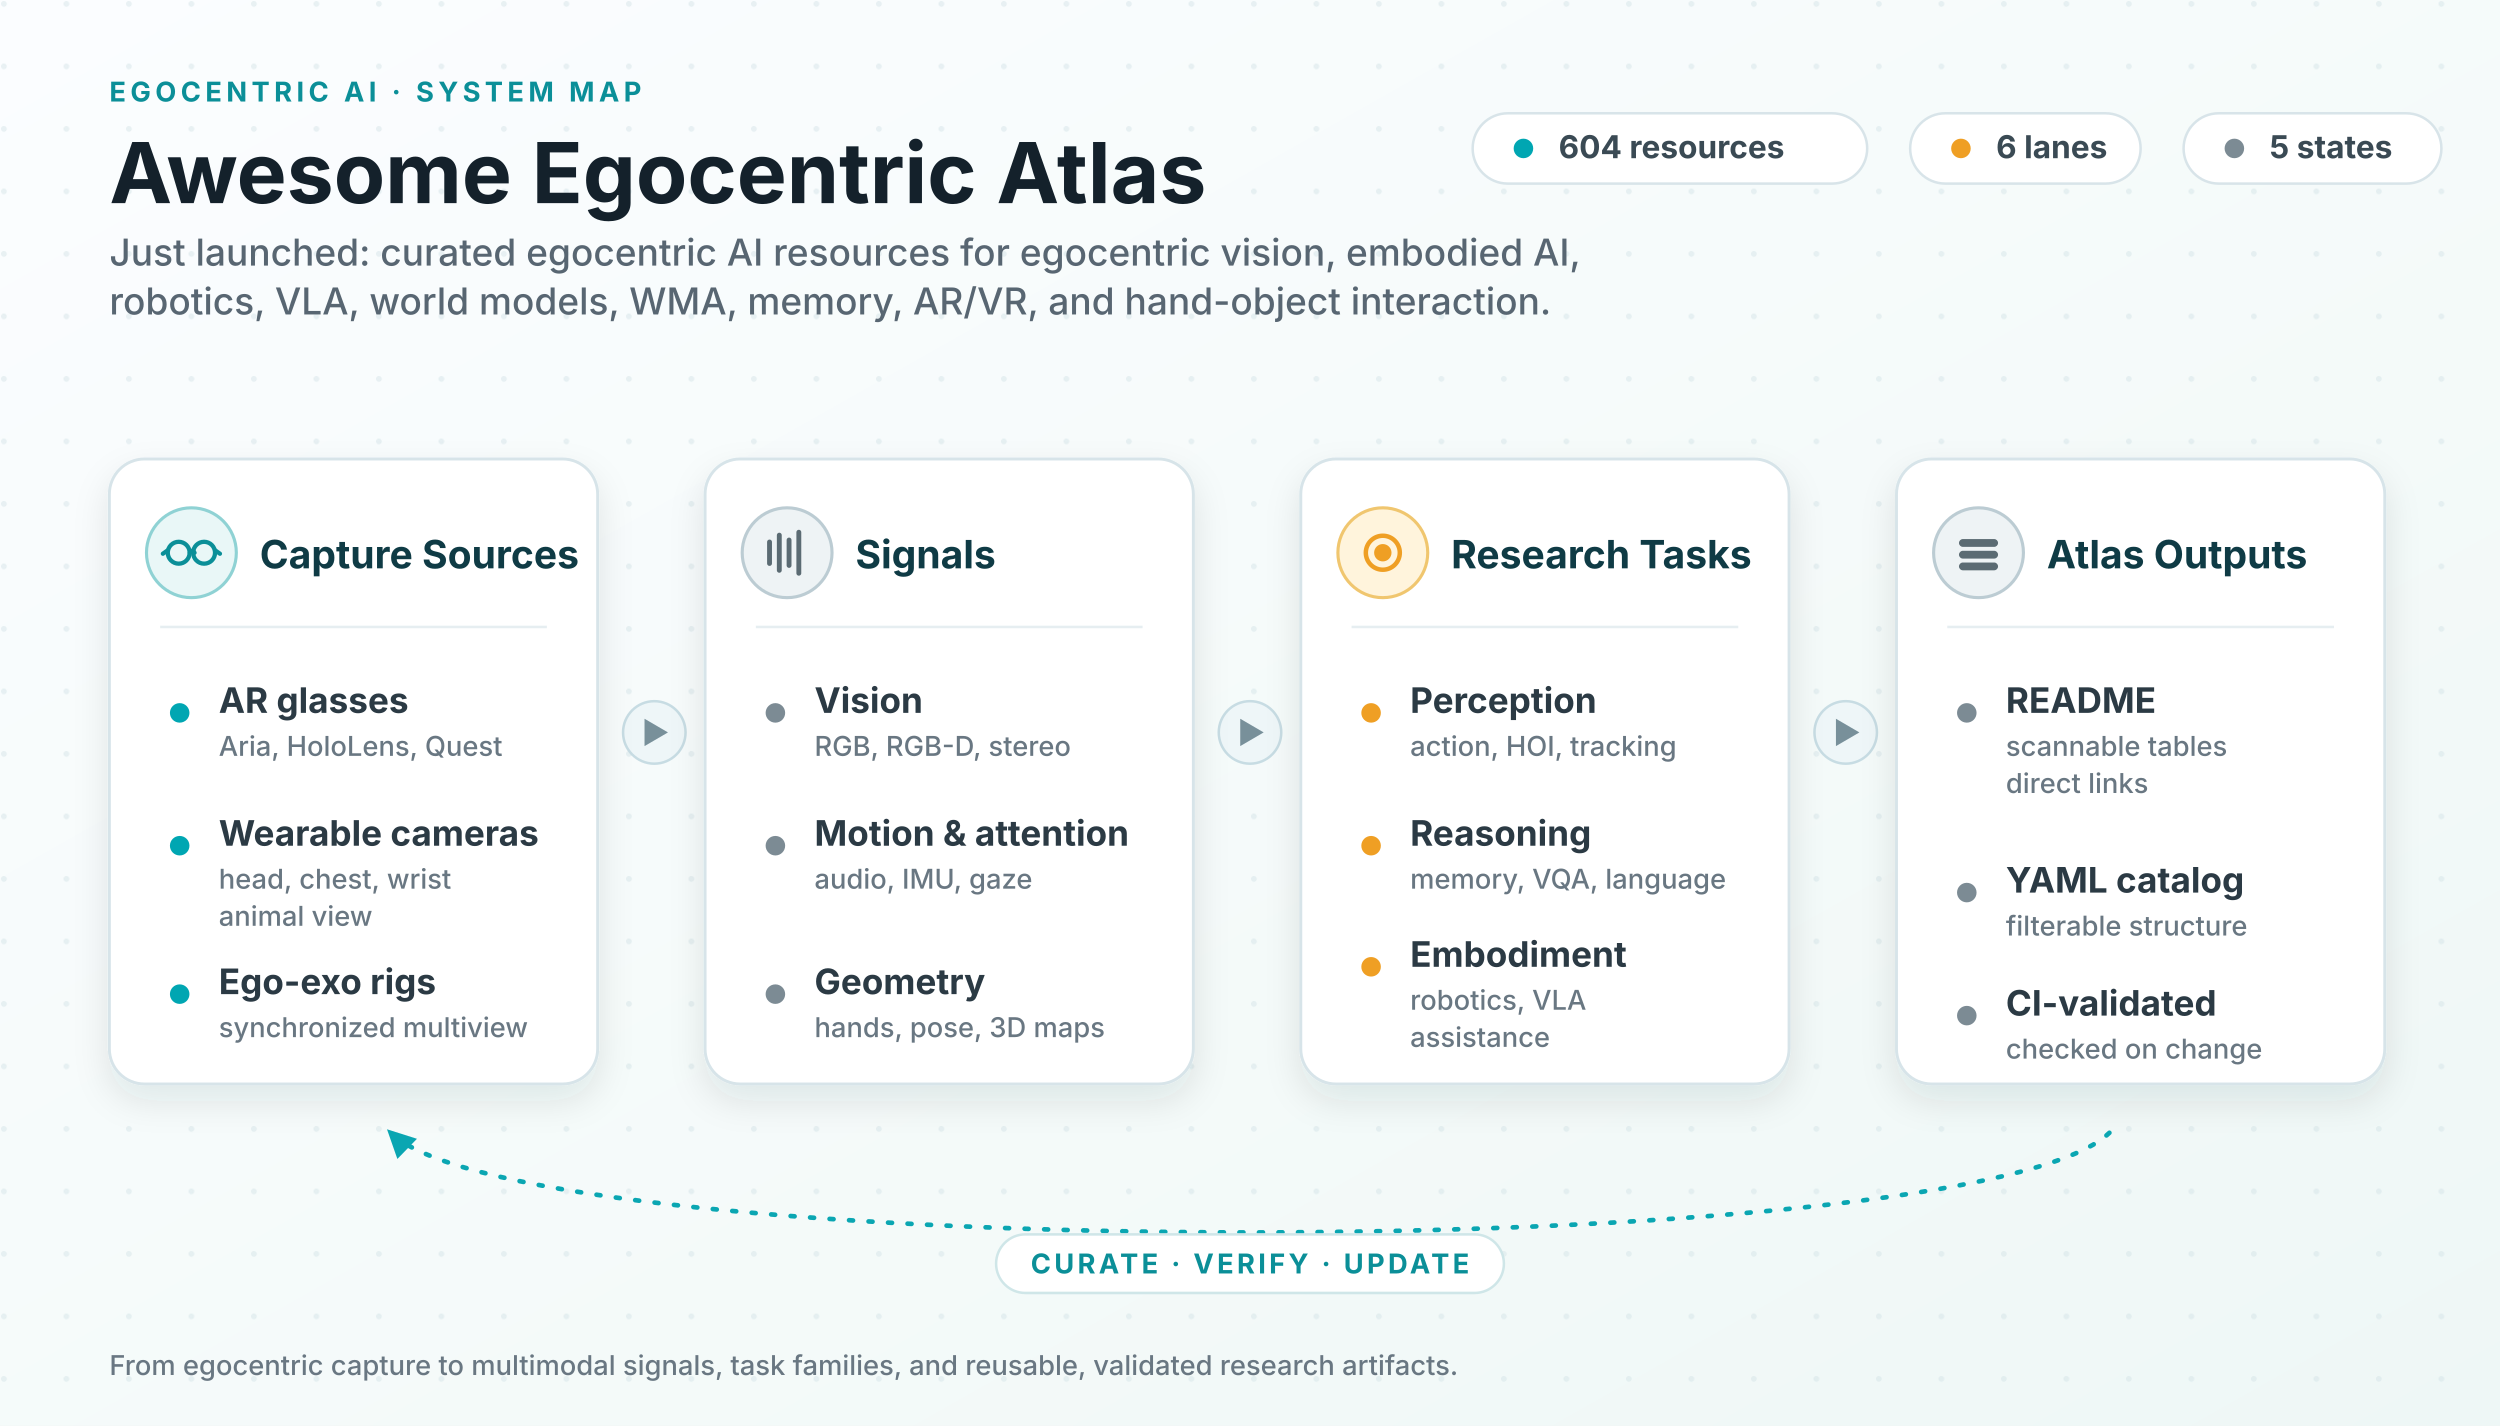
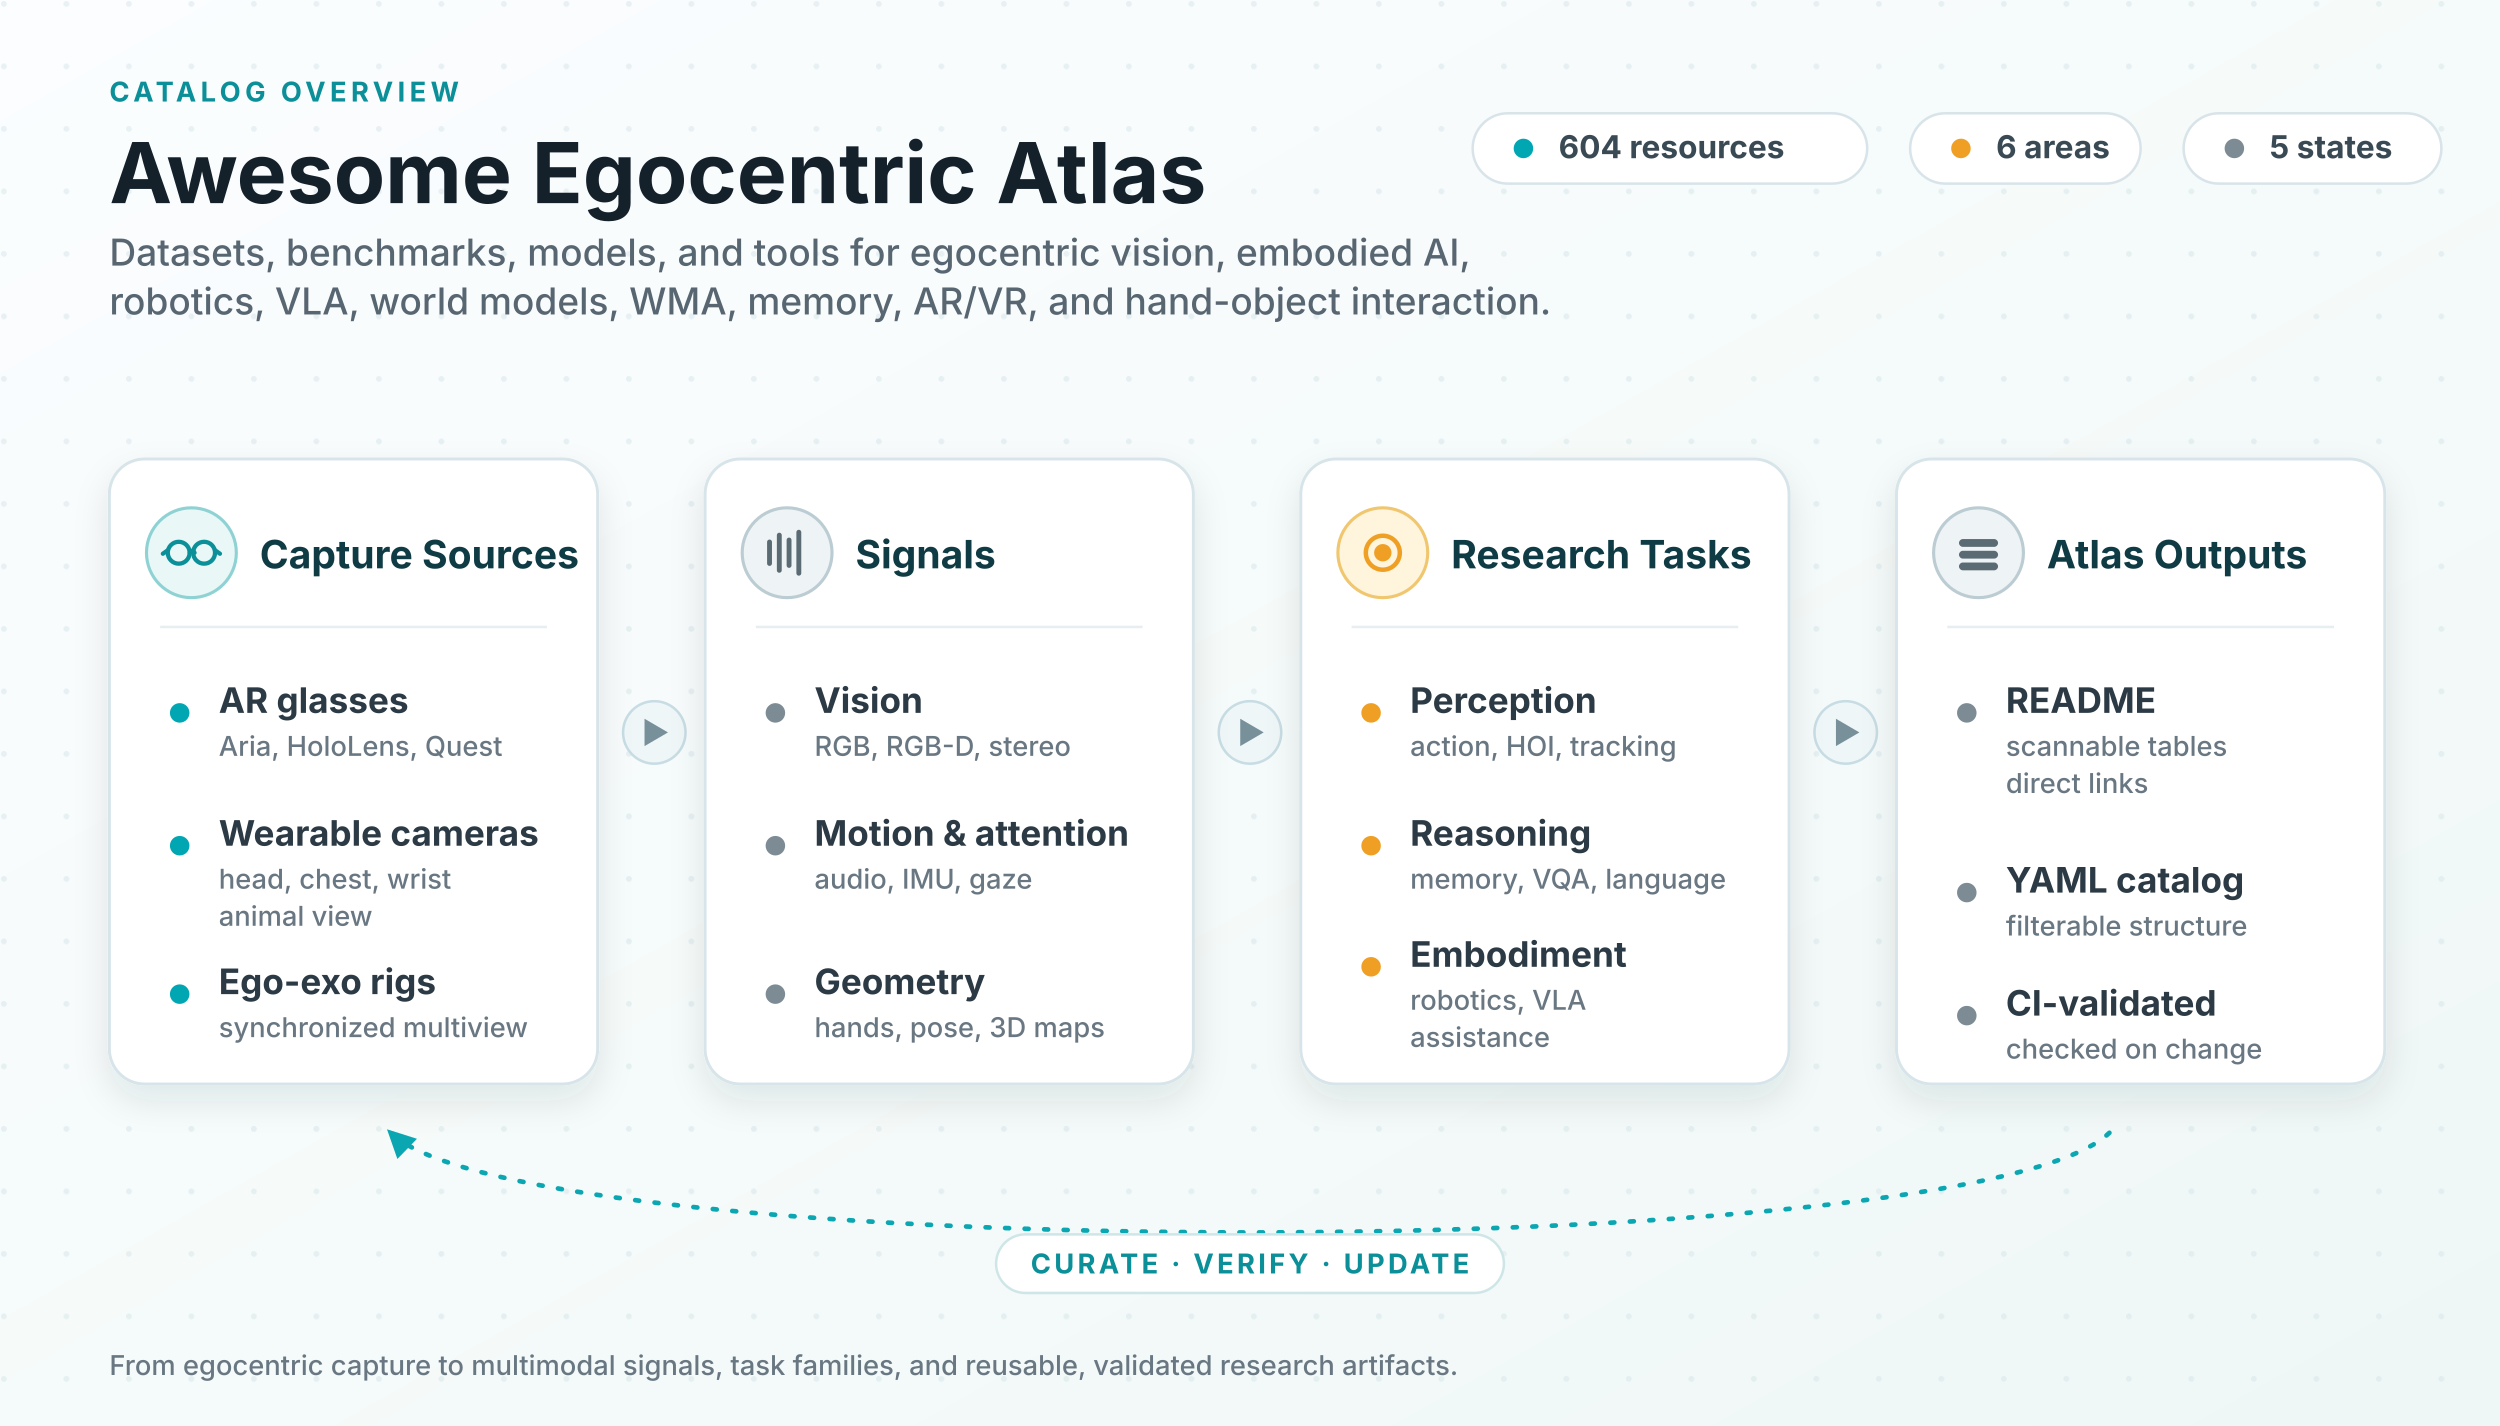
<svg xmlns="http://www.w3.org/2000/svg" viewBox="0 0 1280 730" role="img" aria-labelledby="title desc">
  <defs>
    <linearGradient id="bg" x1="0" x2="1" y1="0" y2="1">
      <stop offset="0" stop-color="#fbfdff" />
      <stop offset="0.62" stop-color="#f4faf9" />
      <stop offset="1" stop-color="#eef7f6" />
    </linearGradient>
    <pattern id="dots" width="32" height="32" patternUnits="userSpaceOnUse">
      <circle cx="2" cy="2" r="1.5" fill="#cfe0e4" opacity="0.42" />
    </pattern>
    <filter id="shadow" x="-13%" y="-14%" width="126%" height="138%">
      <feDropShadow dx="0" dy="8" stdDeviation="9" flood-color="#0f2a33" flood-opacity="0.10" />
    </filter>
    <marker id="loopArrow" viewBox="0 0 10 10" refX="8.2" refY="5" markerWidth="6" markerHeight="6" orient="auto-start-reverse">
      <path d="M0 0 L10 5 L0 10 z" fill="#0aa6b2" />
    </marker>
    <style>
      .ink { fill: #14212b; }
      .sub { fill: #586672; }
      .title { font: 700 43px system-ui, -apple-system, "Segoe UI", sans-serif; }
      .subtitle { font: 500 19px system-ui, -apple-system, "Segoe UI", sans-serif; }
      .kicker { font: 700 14px system-ui, -apple-system, "Segoe UI", sans-serif; fill: #0b8f98; letter-spacing: .16em; }
      .panel { fill: #ffffff; stroke: #d7e4e9; stroke-width: 1.5; filter: url(#shadow); }
      .ph { font: 700 20px system-ui, -apple-system, "Segoe UI", sans-serif; fill: #0f3b45; }
      .row { font: 650 18px system-ui, -apple-system, "Segoe UI", sans-serif; fill: #2b3a44; }
      .rowsub { font: 500 14px system-ui, -apple-system, "Segoe UI", sans-serif; fill: #697782; }
      .divider { stroke: #e6eef1; stroke-width: 1.3; }
      .chip { fill: #ffffff; stroke: #d8e4e9; stroke-width: 1.3; }
      .chiptext { font: 650 16.2px system-ui, -apple-system, "Segoe UI", sans-serif; fill: #3a4a54; }
      .flowBadge { fill: #eef6f8; stroke: #c7dce3; stroke-width: 1.3; }
      .flowGlyph { fill: #78909a; }
      .loop { stroke: #0aa6b2; stroke-width: 2.4; fill: none; stroke-dasharray: 2 8; stroke-linecap: round; }
      .dotT { fill: #00a6b2; }
      .dotA { fill: #ef9f24; }
      .dotN { fill: #7c8b94; }
      .loopText { font: 700 14px system-ui, -apple-system, "Segoe UI", sans-serif; fill: #0b8f98; letter-spacing: .12em; }
    </style>
  </defs>
  <rect width="1280" height="730" fill="url(#bg)" />
  <rect width="1280" height="730" fill="url(#dots)" />
-   <text class="kicker" x="56" y="52">EGOCENTRIC AI · SYSTEM MAP</text>
+   <text class="kicker" x="56" y="52">CATALOG OVERVIEW</text>
  <text class="title ink" x="56" y="104">Awesome Egocentric Atlas</text>
  <text class="subtitle sub" x="56" y="136">
-     <tspan x="56" y="136">Just launched: curated egocentric AI resources for egocentric vision, embodied AI,</tspan>
+     <tspan x="56" y="136">Datasets, benchmarks, models, and tools for egocentric vision, embodied AI,</tspan>
    <tspan x="56" y="161">robotics, VLA, world models, WMA, memory, AR/VR, and hand-object interaction.</tspan>
  </text>
  <g>
    <rect class="chip" x="754" y="58" width="202" height="36" rx="18" />
    <circle class="dotT" cx="780" cy="76" r="5" />
    <text class="chiptext" x="798" y="81">604 resources</text>
    <rect class="chip" x="978" y="58" width="118" height="36" rx="18" />
    <circle class="dotA" cx="1004" cy="76" r="5" />
-     <text class="chiptext" x="1022" y="81">6 lanes</text>
+     <text class="chiptext" x="1022" y="81">6 areas</text>
    <rect class="chip" x="1118" y="58" width="132" height="36" rx="18" />
    <circle class="dotN" cx="1144" cy="76" r="5" />
    <text class="chiptext" x="1162" y="81">5 states</text>
  </g>
  <g transform="translate(335 375)">
    <circle class="flowBadge" cx="0" cy="0" r="16" />
    <path class="flowGlyph" d="M-5 -7 L7 0 L-5 7 z" />
  </g>
  <g transform="translate(640 375)">
    <circle class="flowBadge" cx="0" cy="0" r="16" />
    <path class="flowGlyph" d="M-5 -7 L7 0 L-5 7 z" />
  </g>
  <g transform="translate(945 375)">
    <circle class="flowBadge" cx="0" cy="0" r="16" />
    <path class="flowGlyph" d="M-5 -7 L7 0 L-5 7 z" />
  </g>
  <g transform="translate(56 235)">
    <rect class="panel" width="250" height="320" rx="18" />
    <circle cx="42" cy="48" r="23" fill="#e9f7f7" stroke="#8fd2d4" stroke-width="1.6" />
    <g stroke="#0b8f98" stroke-width="2.2" fill="none" stroke-linecap="round">
      <circle cx="35.5" cy="48" r="5.6" />
      <circle cx="48.5" cy="48" r="5.6" />
      <path d="M41.2 48 q1.2 -2 2.4 0" />
      <path d="M29.8 46.8 l-2.4 1.7 M54.2 46.8 l2.4 1.7" />
    </g>
    <text class="ph" x="77" y="56">Capture Sources</text>
    <line class="divider" x1="26" y1="86" x2="224" y2="86" />
    <circle class="dotT" cx="36" cy="130" r="5" />
    <text class="row" x="56" y="130">AR glasses</text>
    <text class="rowsub" x="56" y="152">Aria, HoloLens, Quest</text>
    <circle class="dotT" cx="36" cy="198" r="5" />
    <text class="row" x="56" y="198">Wearable cameras</text>
    <text class="rowsub" x="56" y="220">head, chest, wrist</text>
    <text class="rowsub" x="56" y="239">animal view</text>
    <circle class="dotT" cx="36" cy="274" r="5" />
    <text class="row" x="56" y="274">Ego-exo rigs</text>
    <text class="rowsub" x="56" y="296">synchronized multiview</text>
  </g>
  <g transform="translate(361 235)">
    <rect class="panel" width="250" height="320" rx="18" />
    <circle cx="42" cy="48" r="23" fill="#eef3f5" stroke="#bcccd3" stroke-width="1.6" />
    <g stroke="#5b6b73" stroke-width="2.5" stroke-linecap="round">
      <line x1="33" y1="53.5" x2="33" y2="42.5" />
      <line x1="38" y1="57" x2="38" y2="39" />
      <line x1="43" y1="54.5" x2="43" y2="41.5" />
      <line x1="48" y1="58.5" x2="48" y2="37.5" />
    </g>
    <text class="ph" x="77" y="56">Signals</text>
    <line class="divider" x1="26" y1="86" x2="224" y2="86" />
    <circle class="dotN" cx="36" cy="130" r="5" />
    <text class="row" x="56" y="130">Vision</text>
    <text class="rowsub" x="56" y="152">RGB, RGB-D, stereo</text>
    <circle class="dotN" cx="36" cy="198" r="5" />
    <text class="row" x="56" y="198">Motion &amp; attention</text>
    <text class="rowsub" x="56" y="220">audio, IMU, gaze</text>
    <circle class="dotN" cx="36" cy="274" r="5" />
    <text class="row" x="56" y="274">Geometry</text>
    <text class="rowsub" x="56" y="296">hands, pose, 3D maps</text>
  </g>
  <g transform="translate(666 235)">
    <rect class="panel" width="250" height="320" rx="18" />
    <circle cx="42" cy="48" r="23" fill="#fff4dc" stroke="#f0c66f" stroke-width="1.6" />
    <g stroke="#ef9f24" stroke-width="2.3" fill="none">
      <circle cx="42" cy="48" r="8.7" />
      <circle cx="42" cy="48" r="3.3" fill="#ef9f24" />
    </g>
    <text class="ph" x="77" y="56">Research Tasks</text>
    <line class="divider" x1="26" y1="86" x2="224" y2="86" />
    <circle class="dotA" cx="36" cy="130" r="5" />
    <text class="row" x="56" y="130">Perception</text>
    <text class="rowsub" x="56" y="152">action, HOI, tracking</text>
    <circle class="dotA" cx="36" cy="198" r="5" />
    <text class="row" x="56" y="198">Reasoning</text>
    <text class="rowsub" x="56" y="220">memory, VQA, language</text>
    <circle class="dotA" cx="36" cy="260" r="5" />
    <text class="row" x="56" y="260">Embodiment</text>
    <text class="rowsub" x="56" y="282">robotics, VLA</text>
    <text class="rowsub" x="56" y="301">assistance</text>
  </g>
  <g transform="translate(971 235)">
    <rect class="panel" width="250" height="320" rx="18" />
    <circle cx="42" cy="48" r="23" fill="#eef3f5" stroke="#bcccd3" stroke-width="1.6" />
    <g fill="#5b6b73">
      <rect x="32" y="41" width="20" height="4" rx="2" />
      <rect x="32" y="47" width="20" height="4" rx="2" />
      <rect x="32" y="53" width="20" height="4" rx="2" />
    </g>
    <text class="ph" x="77" y="56">Atlas Outputs</text>
    <line class="divider" x1="26" y1="86" x2="224" y2="86" />
    <circle class="dotN" cx="36" cy="130" r="5" />
    <text class="row" x="56" y="130">README</text>
    <text class="rowsub" x="56" y="152">scannable tables</text>
    <text class="rowsub" x="56" y="171">direct links</text>
    <circle class="dotN" cx="36" cy="222" r="5" />
    <text class="row" x="56" y="222">YAML catalog</text>
    <text class="rowsub" x="56" y="244">filterable structure</text>
    <circle class="dotN" cx="36" cy="285" r="5" />
    <text class="row" x="56" y="285">CI-validated</text>
    <text class="rowsub" x="56" y="307">checked on change</text>
  </g>
  <path class="loop" d="M1080 580 C1010 648 270 648 200 580" marker-end="url(#loopArrow)" />
  <rect x="510" y="632" width="260" height="30" rx="15" fill="#ffffff" stroke="#cfe6e8" stroke-width="1.3" />
  <text class="loopText" x="640" y="652" text-anchor="middle">CURATE · VERIFY · UPDATE</text>
  <text class="rowsub" x="56" y="704">From egocentric capture to multimodal signals, task families, and reusable, validated research artifacts.</text>
</svg>
